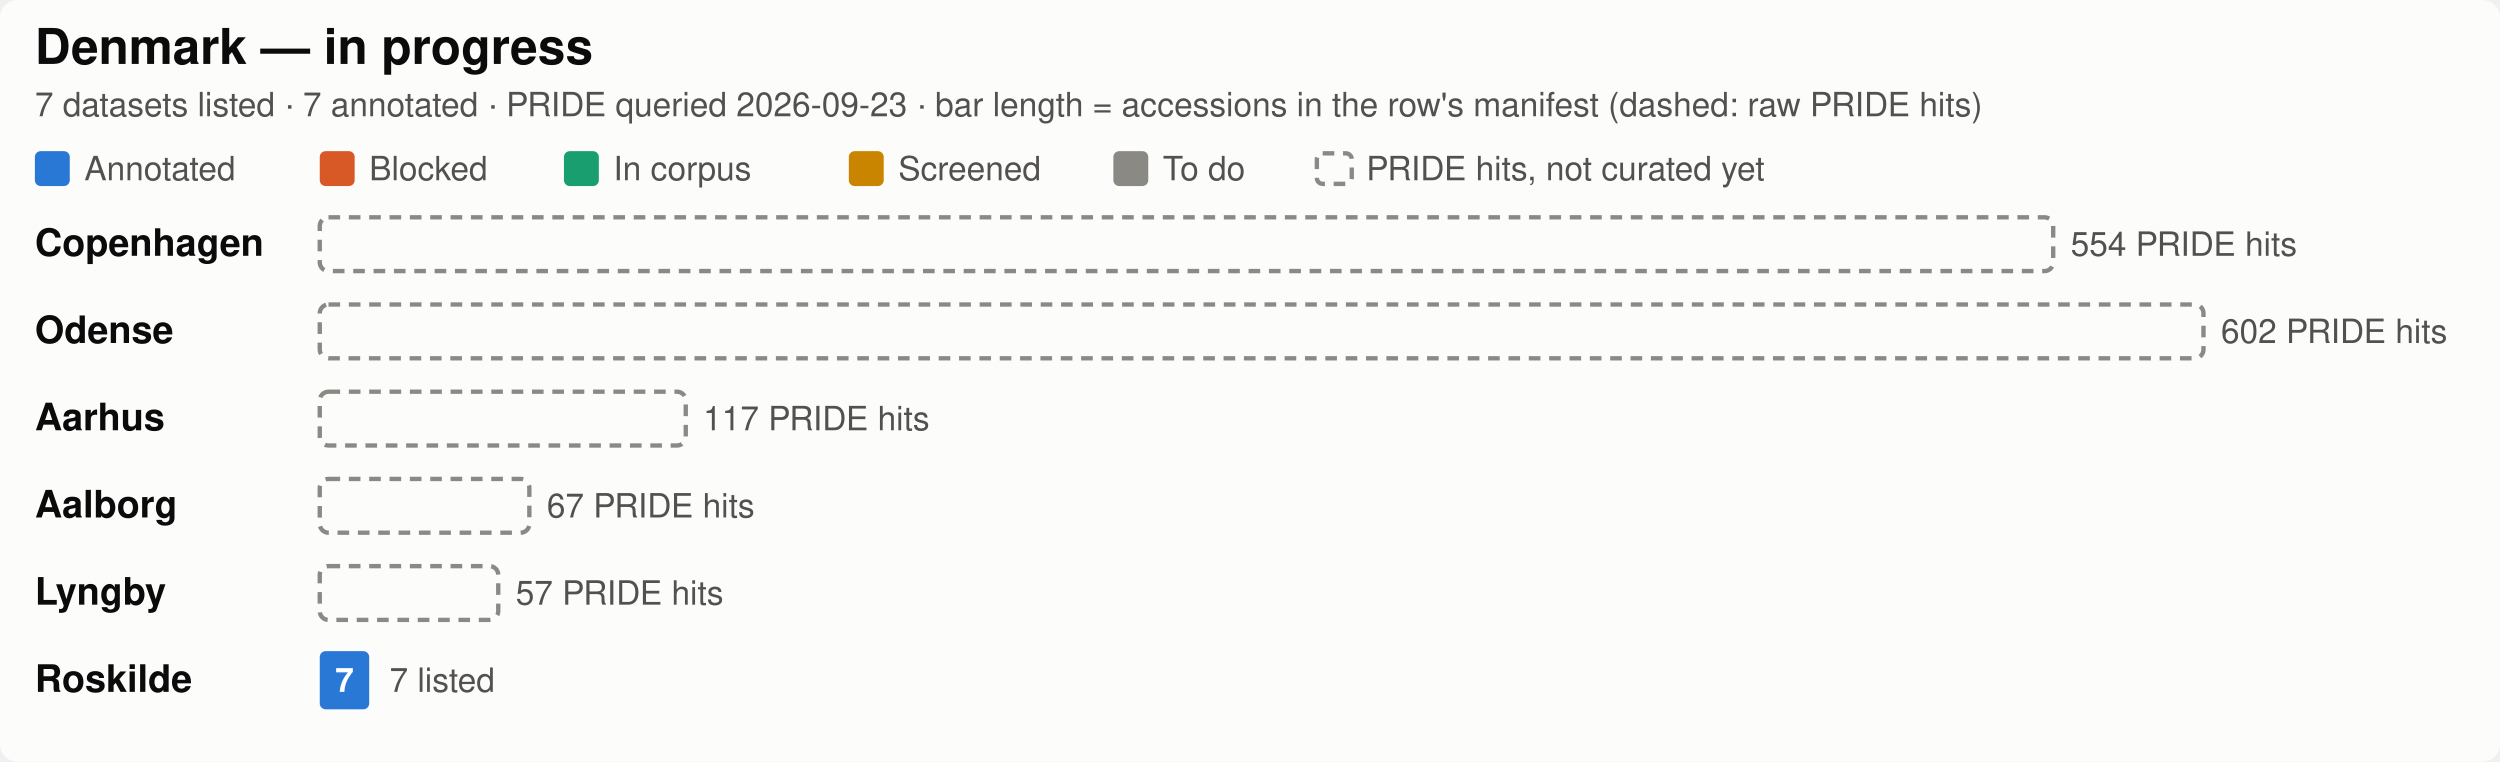
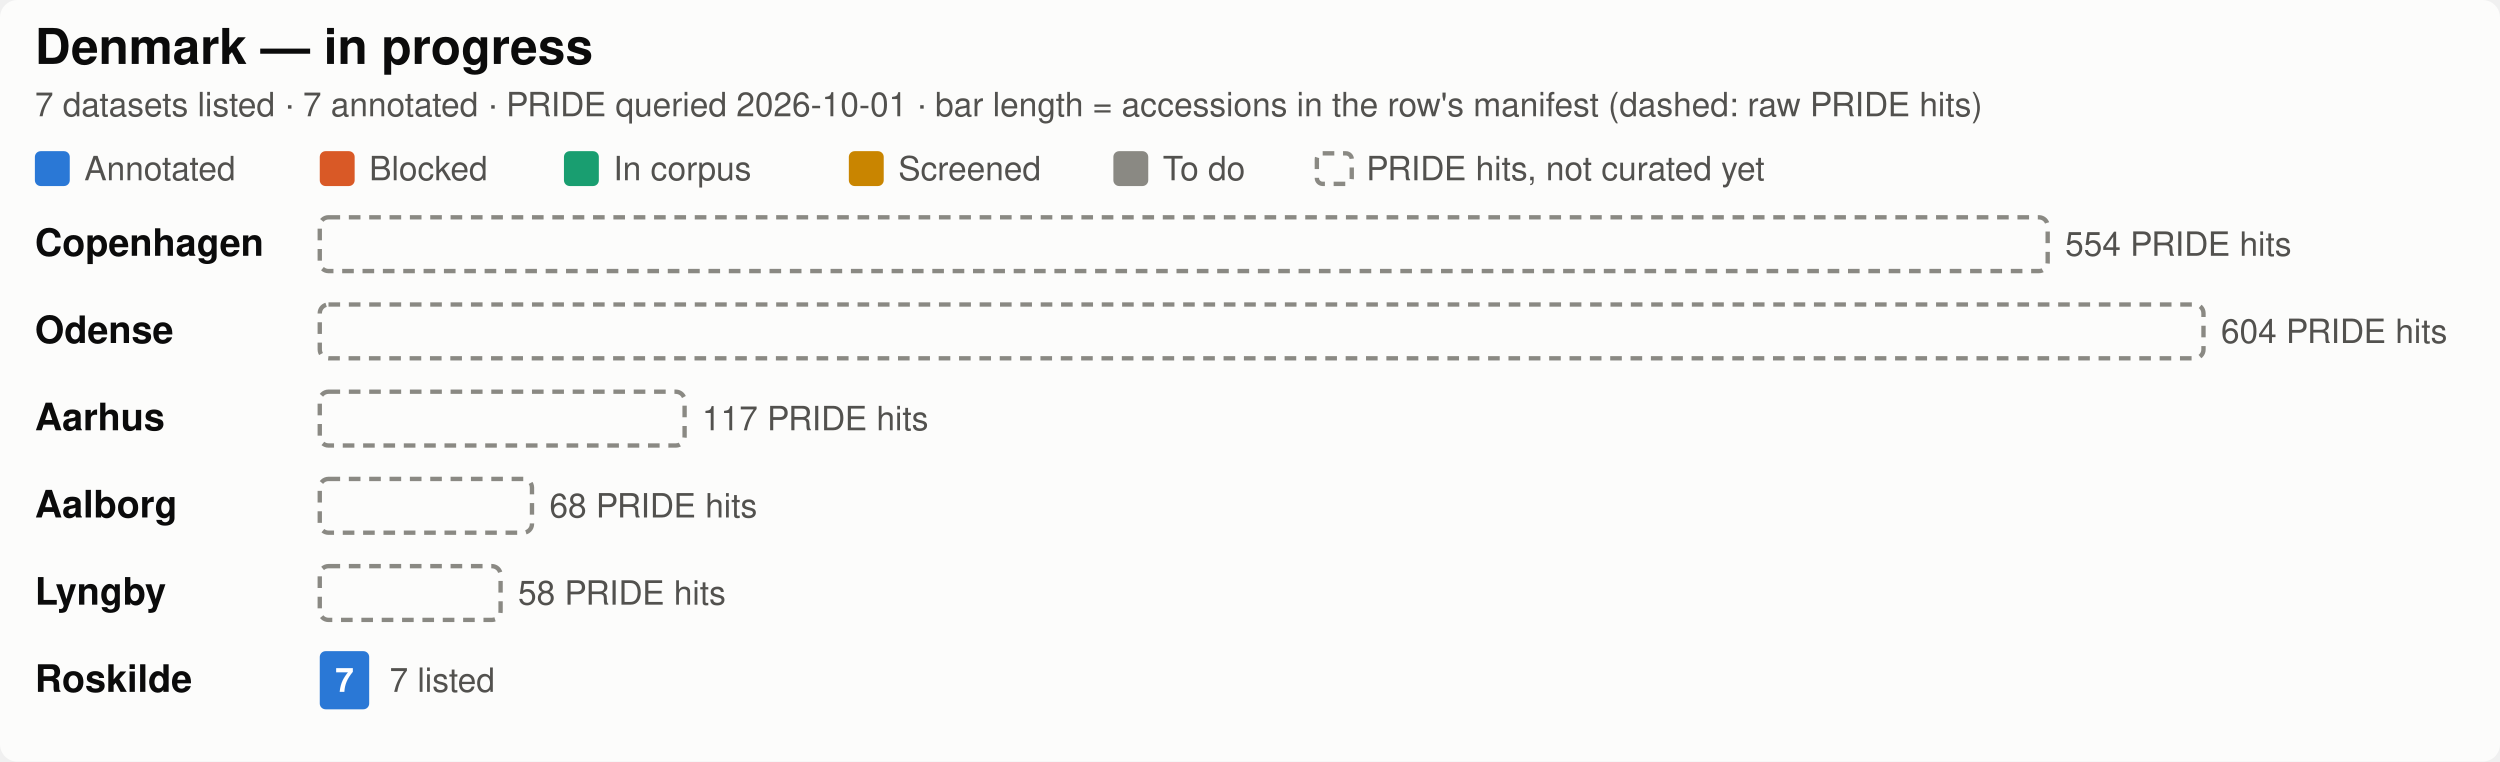
<svg xmlns="http://www.w3.org/2000/svg" width="860" height="262" viewBox="0 0 860 262" role="img" aria-label="Denmark SDRF progress by city">
  <style>
  .bg { fill: #fcfcfb; }
  .title { fill: #0b0b0b; font-size: 17px; font-weight: 600; }
  .city { fill: #0b0b0b; font-size: 13px; font-weight: 600; }
  .sub, .legend, .total { fill: #52514e; font-size: 11.5px; }
  .seg { font-size: 11.5px; font-weight: 600; fill: #ffffff; font-variant-numeric: tabular-nums; }
  .uncurated { fill: none; stroke: #8a8983; stroke-width: 1.5; stroke-dasharray: 4 3; }
  text { font-family: -apple-system, "Segoe UI", Helvetica, Arial, sans-serif; }
  .c-annotated { fill: #2a78d6; }
  .c-blocked { fill: #d95926; }
  .c-in_corpus { fill: #199e70; }
  .c-screened { fill: #c98500; }
  .c-todo { fill: #8a8983; }

  @media (prefers-color-scheme: dark) {
    .bg { fill: #1a1a19; }
    .title, .city { fill: #ffffff; }
    .sub, .legend, .total { fill: #c3c2b7; }
    .uncurated { stroke: #8f8e86; }
    .c-annotated { fill: #3987e5; }
    .c-blocked { fill: #d95926; }
    .c-in_corpus { fill: #199e70; }
    .c-screened { fill: #c98500; }
    .c-todo { fill: #6b6a65; }
  }
</style>
  <rect class="bg" width="860" height="262" rx="6" />
  <text class="title" x="12" y="22">Denmark — in progress</text>
-   <text class="sub" x="12" y="40">7 datasets listed · 7 annotated · PRIDE queried 2026-09-23 · bar length = accessions in the row's manifest (dashed: raw PRIDE hits)</text>
+   <text class="sub" x="12" y="40">7 datasets listed · 7 annotated · PRIDE queried 2026-10-01 · bar length = accessions in the row's manifest (dashed: raw PRIDE hits)</text>
  <rect class="c-annotated" fill="#2a78d6" x="12" y="52" width="12" height="12" rx="2" />
  <text class="legend" x="29" y="62">Annotated</text>
  <rect class="c-blocked" fill="#d95926" x="110" y="52" width="12" height="12" rx="2" />
  <text class="legend" x="127" y="62">Blocked</text>
  <rect class="c-in_corpus" fill="#199e70" x="194" y="52" width="12" height="12" rx="2" />
  <text class="legend" x="211" y="62">In corpus</text>
  <rect class="c-screened" fill="#c98500" x="292" y="52" width="12" height="12" rx="2" />
  <text class="legend" x="309" y="62">Screened</text>
  <rect class="c-todo" fill="#8a8983" x="383" y="52" width="12" height="12" rx="2" />
  <text class="legend" x="400" y="62">To do</text>
  <rect class="uncurated" fill="none" stroke="#8a8983" x="453" y="52.75" width="12" height="10.5" rx="2" />
  <text class="legend" x="470" y="62">PRIDE hits, not curated yet</text>
  <text class="city" x="12" y="88.0">Copenhagen</text>
-   <rect class="uncurated" fill="none" stroke="#8a8983" x="110" y="74.75" width="596.3" height="18.5" rx="3" />
-   <text class="total" x="712.3" y="88.0">554 PRIDE hits</text>
+   <rect class="uncurated" fill="none" stroke="#8a8983" x="110" y="74.75" width="594.4" height="18.5" rx="3" />
+   <text class="total" x="710.4" y="88.0">554 PRIDE hits</text>
  <text class="city" x="12" y="118.0">Odense</text>
  <rect class="uncurated" fill="none" stroke="#8a8983" x="110" y="104.75" width="648.0" height="18.5" rx="3" />
-   <text class="total" x="764.0" y="118.0">602 PRIDE hits</text>
+   <text class="total" x="764.0" y="118.0">604 PRIDE hits</text>
  <text class="city" x="12" y="148.0">Aarhus</text>
-   <rect class="uncurated" fill="none" stroke="#8a8983" x="110" y="134.75" width="125.9" height="18.5" rx="3" />
-   <text class="total" x="241.9" y="148.0">117 PRIDE hits</text>
+   <rect class="uncurated" fill="none" stroke="#8a8983" x="110" y="134.75" width="125.5" height="18.5" rx="3" />
+   <text class="total" x="241.5" y="148.0">117 PRIDE hits</text>
  <text class="city" x="12" y="178.0">Aalborg</text>
-   <rect class="uncurated" fill="none" stroke="#8a8983" x="110" y="164.75" width="72.1" height="18.5" rx="3" />
-   <text class="total" x="188.1" y="178.0">67 PRIDE hits</text>
+   <rect class="uncurated" fill="none" stroke="#8a8983" x="110" y="164.75" width="73.0" height="18.5" rx="3" />
+   <text class="total" x="189.0" y="178.0">68 PRIDE hits</text>
  <text class="city" x="12" y="208.0">Lyngby</text>
-   <rect class="uncurated" fill="none" stroke="#8a8983" x="110" y="194.75" width="61.4" height="18.5" rx="3" />
-   <text class="total" x="177.4" y="208.0">57 PRIDE hits</text>
+   <rect class="uncurated" fill="none" stroke="#8a8983" x="110" y="194.75" width="62.2" height="18.5" rx="3" />
+   <text class="total" x="178.2" y="208.0">58 PRIDE hits</text>
  <text class="city" x="12" y="238.0">Roskilde</text>
  <rect class="c-annotated" fill="#2a78d6" x="110.0" y="224" width="17.0" height="20" rx="2" />
  <text class="seg" x="118.5" y="238.0" text-anchor="middle">7</text>
  <text class="total" x="134.0" y="238.0">7 listed</text>
</svg>
